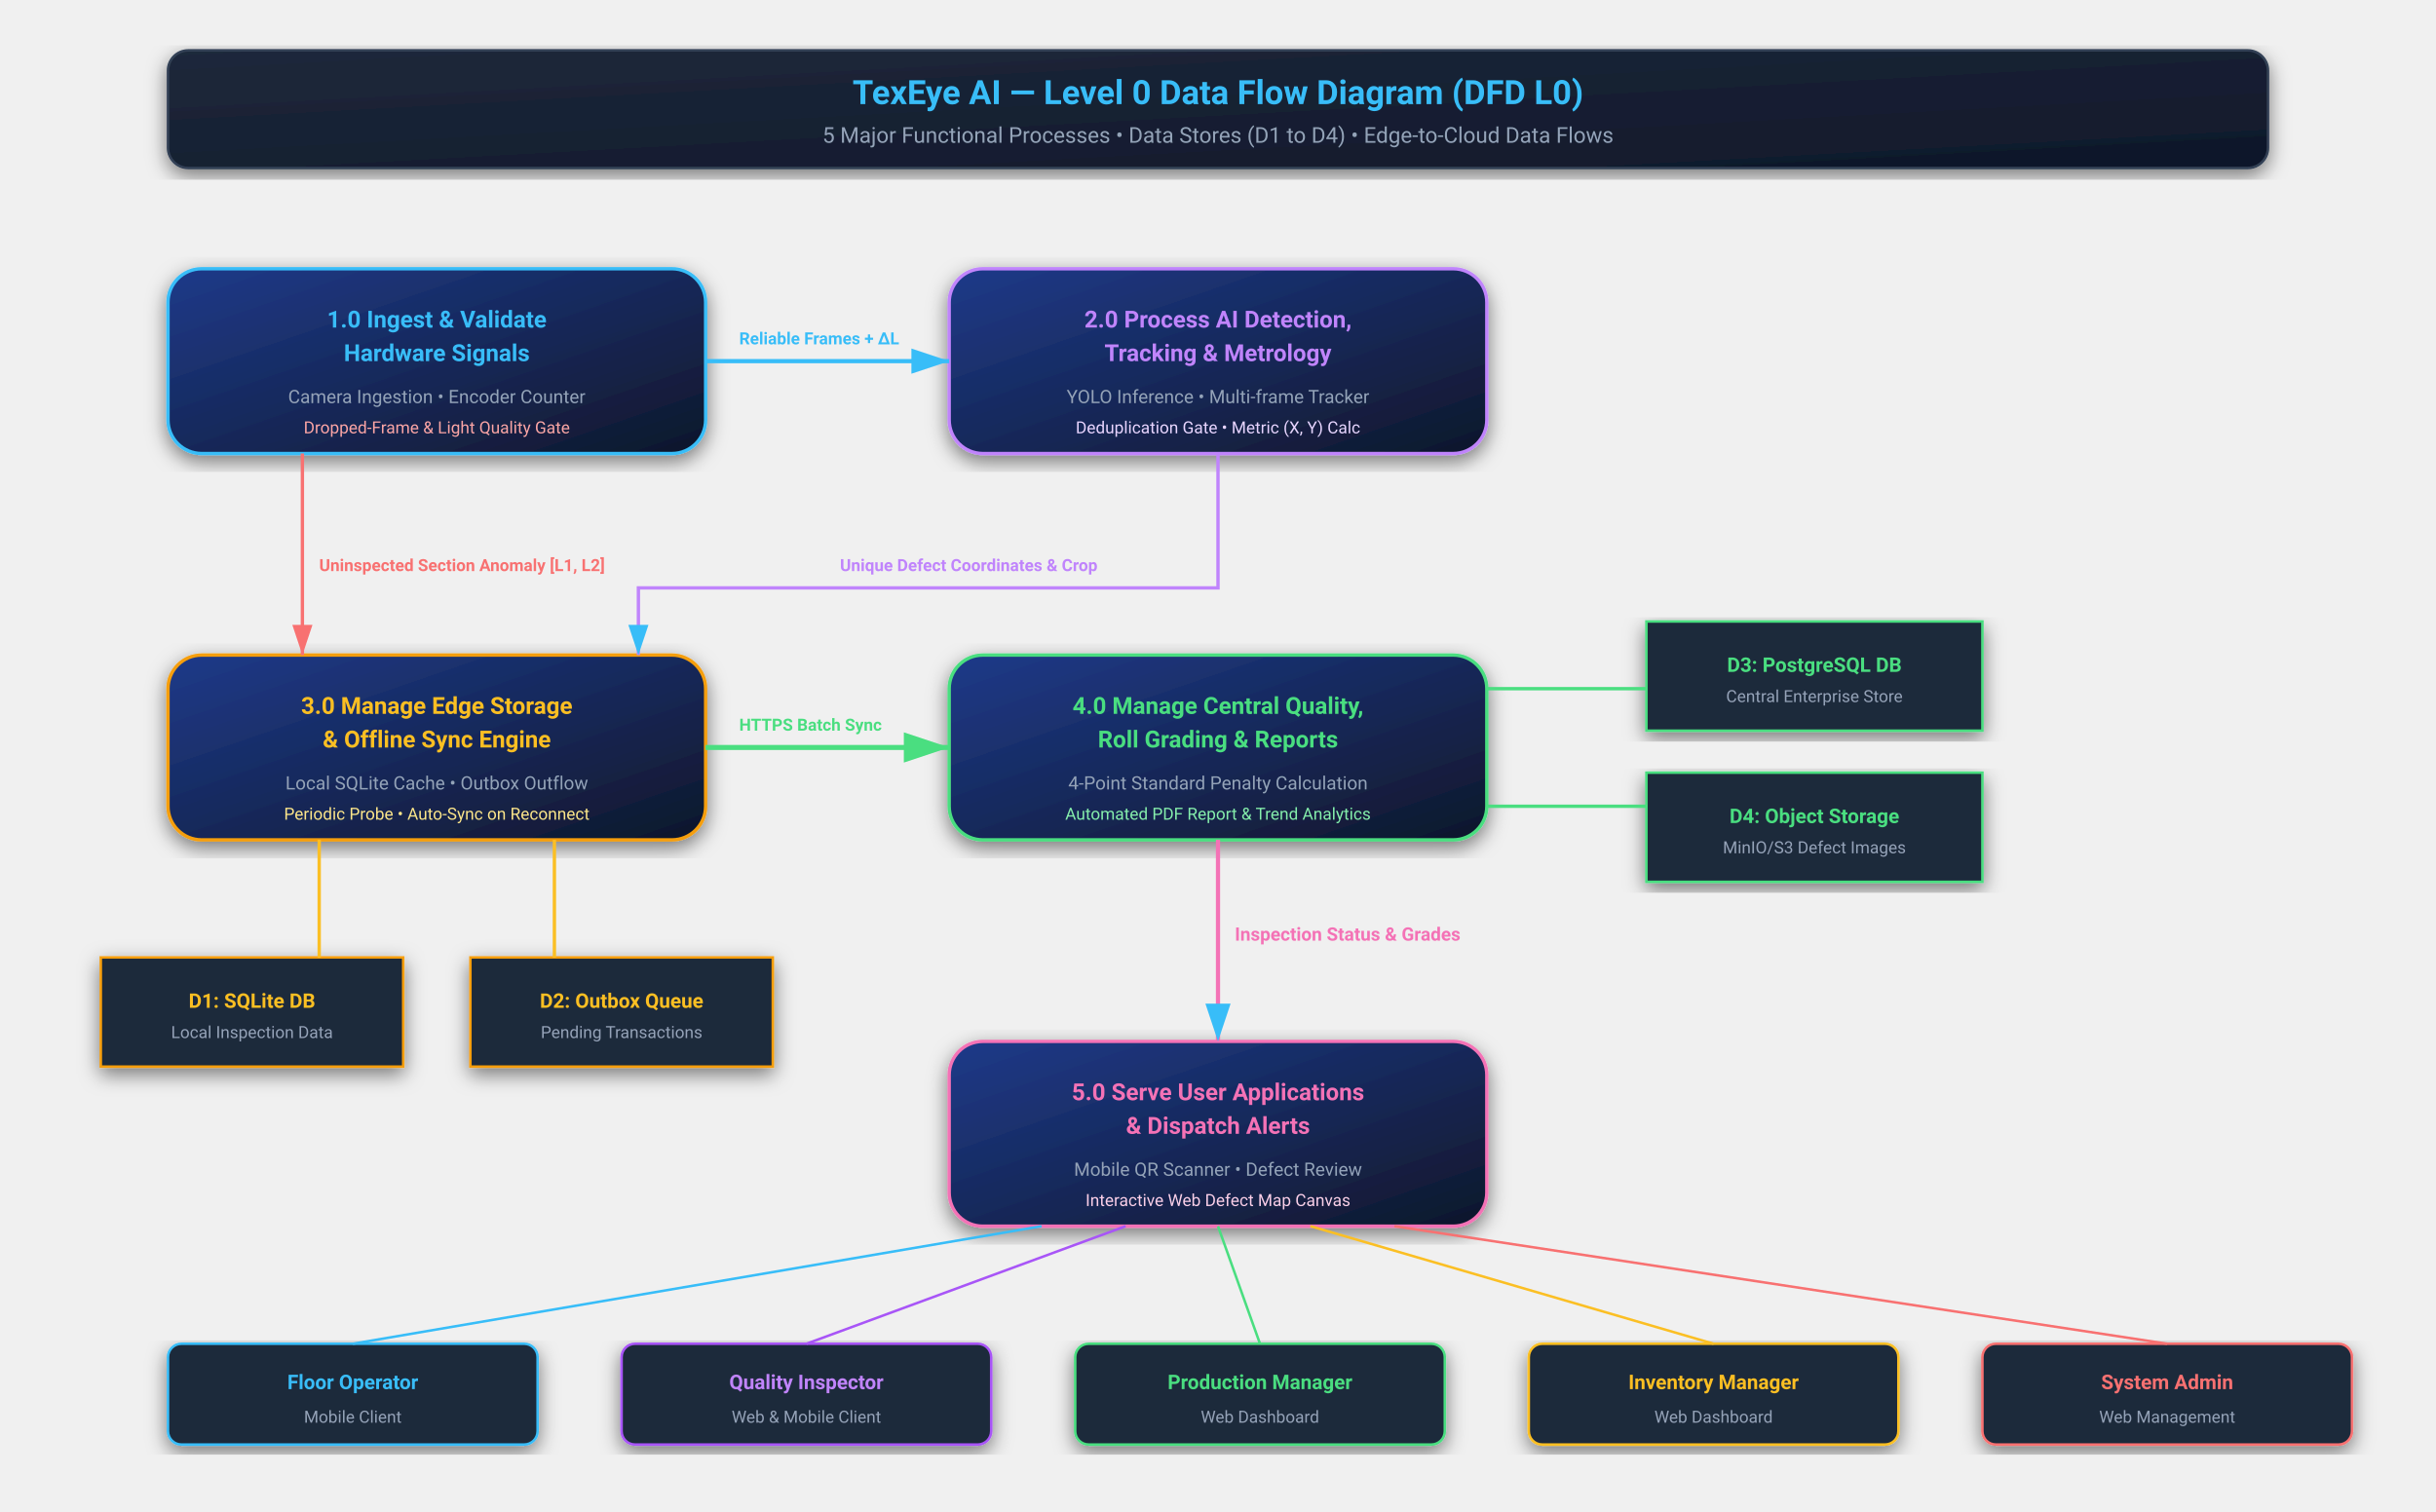
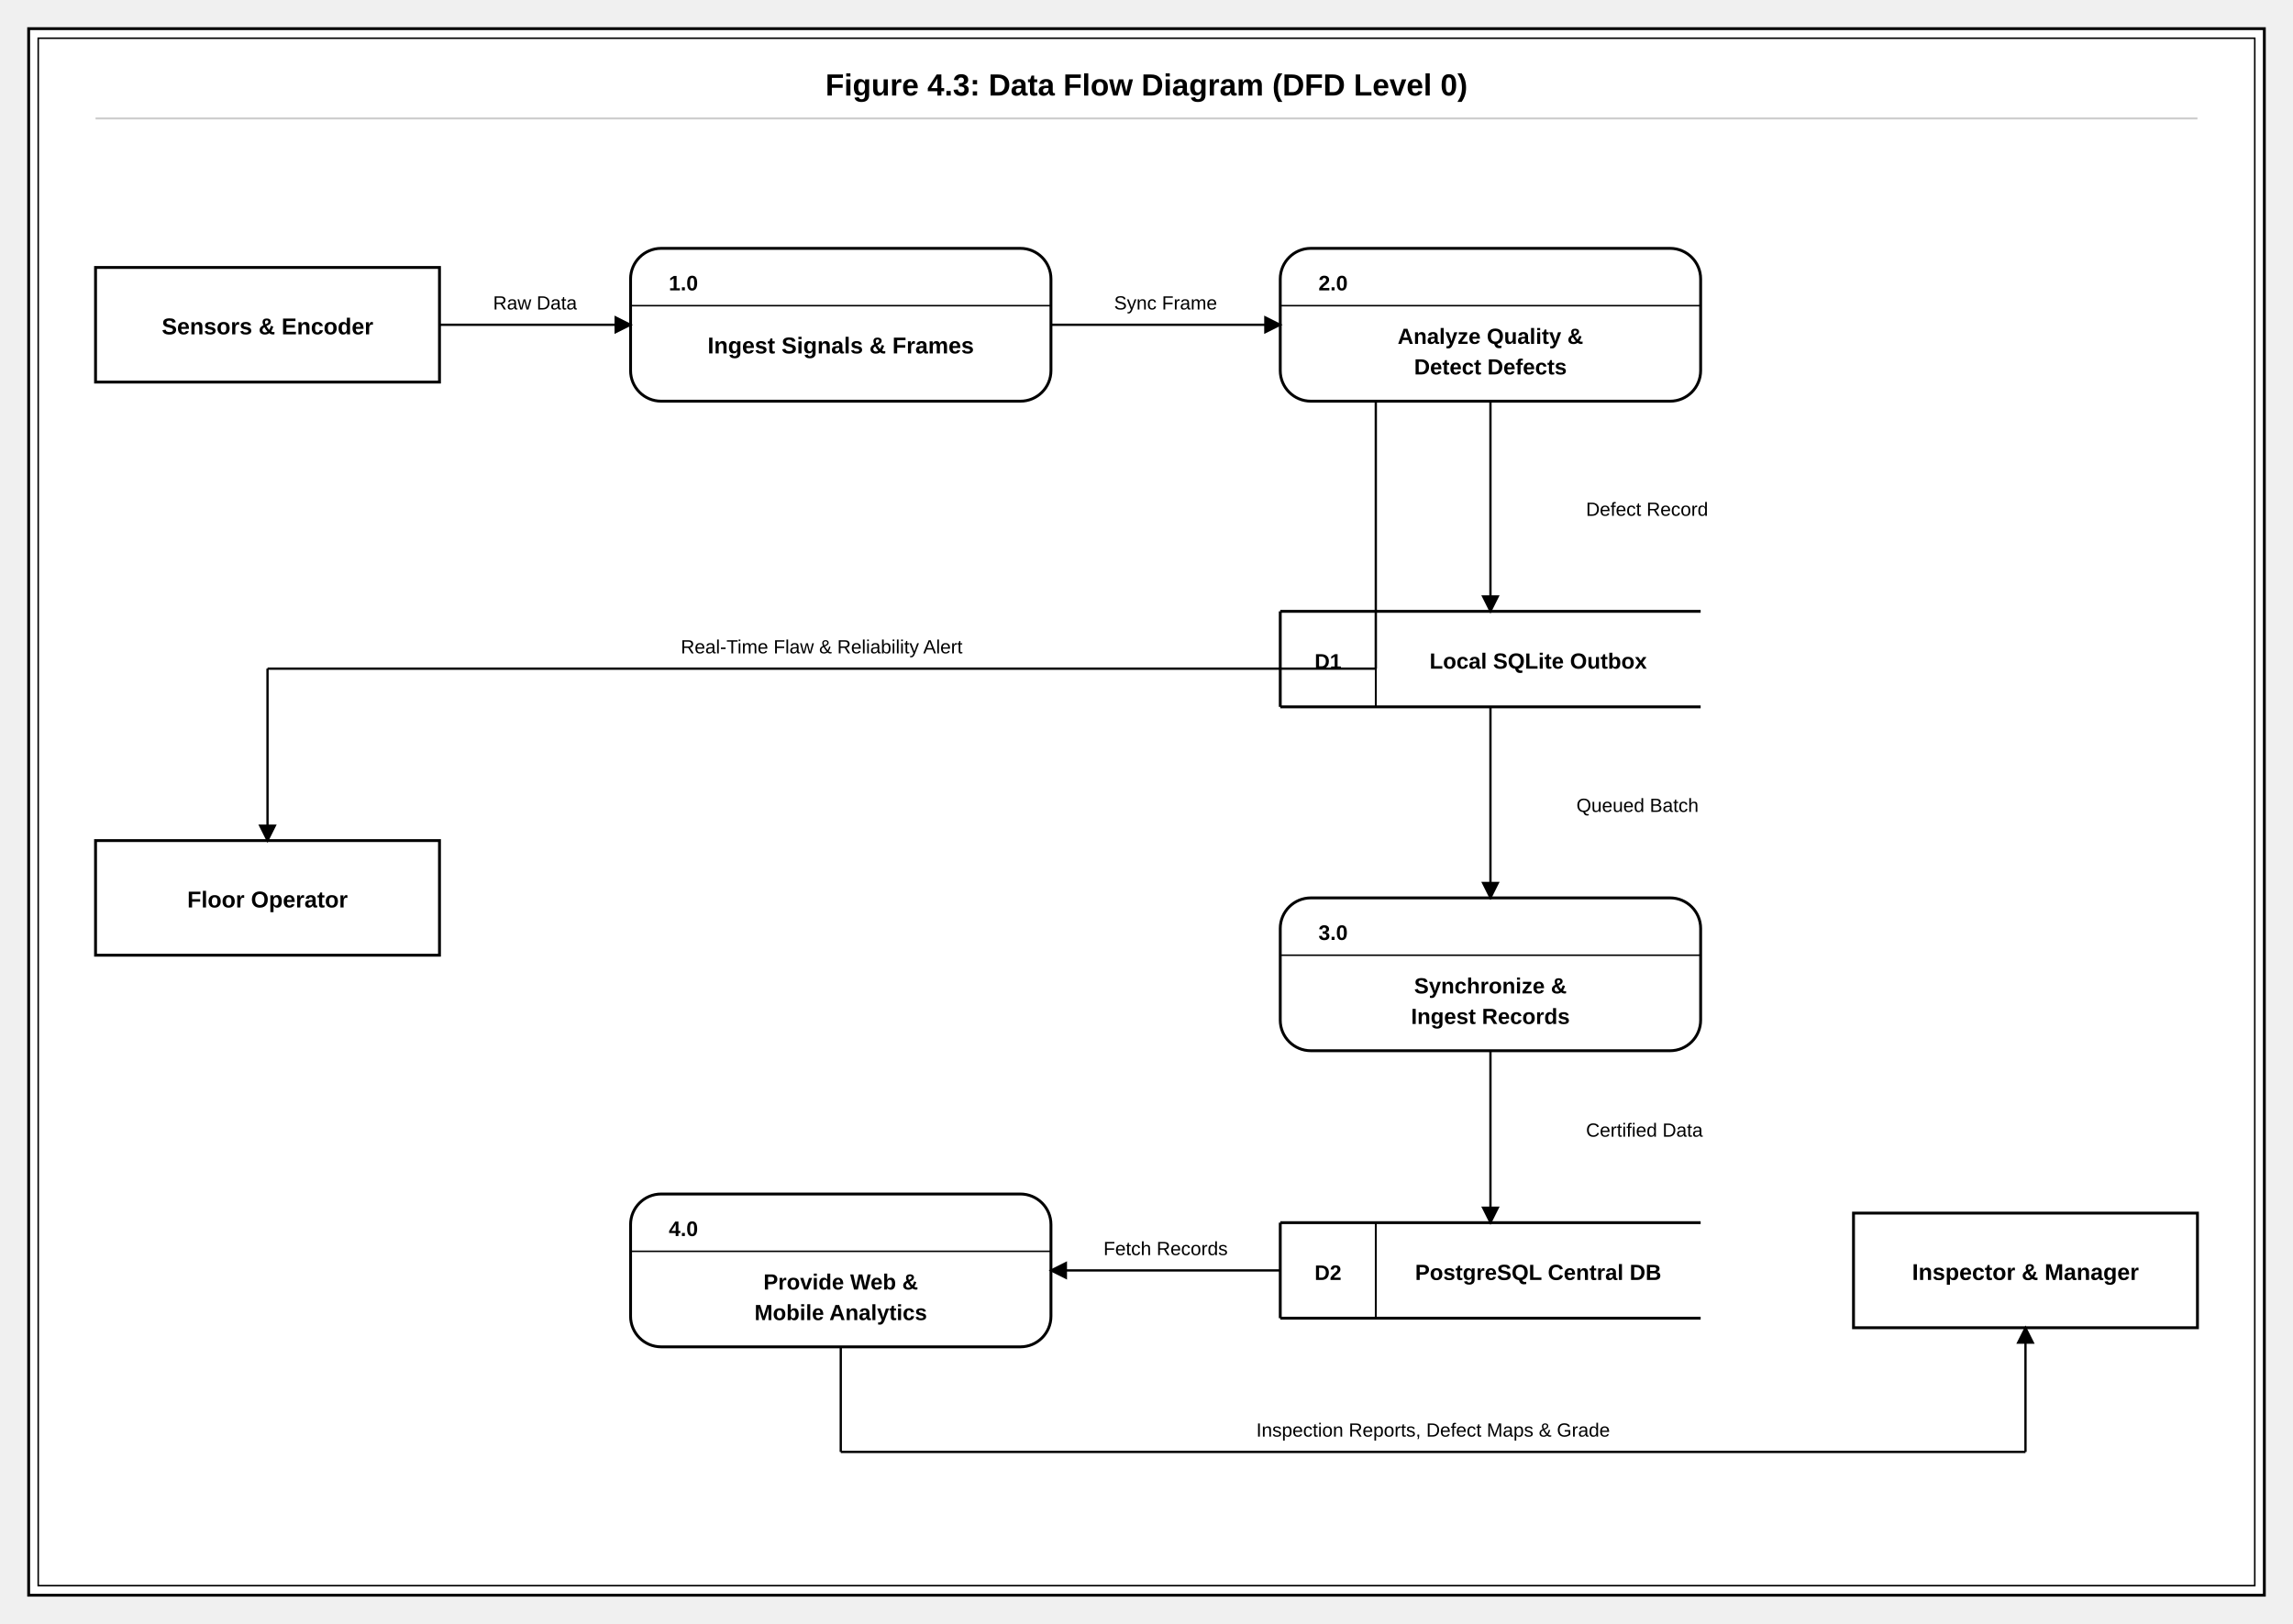
- <svg xmlns="http://www.w3.org/2000/svg" viewBox="0 0 1450 900" width="100%" height="100%" style="background-color: #0b1120; font-family: -apple-system, BlinkMacSystemFont, 'Segoe UI', Roboto, Helvetica, Arial, sans-serif;">
+ <svg xmlns="http://www.w3.org/2000/svg" viewBox="0 0 1200 850" width="100%" height="100%" style="background-color: #ffffff; font-family: Arial, Helvetica, sans-serif;">
  <defs>
-     <linearGradient id="hdr8" x1="0%" y1="0%" x2="100%" y2="100%">
-       <stop offset="0%" stop-color="#1e293b" />
-       <stop offset="100%" stop-color="#0f172a" />
-     </linearGradient>
-     <linearGradient id="pGrad" x1="0%" y1="0%" x2="100%" y2="100%">
-       <stop offset="0%" stop-color="#1e3a8a" />
-       <stop offset="100%" stop-color="#0f172a" />
-     </linearGradient>
-     <filter id="sh8" x="-10%" y="-10%" width="120%" height="120%">
-       <feDropShadow dx="0" dy="4" stdDeviation="6" flood-color="#000000" flood-opacity="0.5" />
-     </filter>
-     <marker id="mB8" markerWidth="10" markerHeight="10" refX="9" refY="3" orient="auto">
-       <path d="M0,0 L0,6 L9,3 z" fill="#38bdf8" />
-     </marker>
-     <marker id="mG8" markerWidth="10" markerHeight="10" refX="9" refY="3" orient="auto">
-       <path d="M0,0 L0,6 L9,3 z" fill="#4ade80" />
-     </marker>
-     <marker id="mR8" markerWidth="10" markerHeight="10" refX="9" refY="3" orient="auto">
-       <path d="M0,0 L0,6 L9,3 z" fill="#f87171" />
-     </marker>
-     <marker id="mY8" markerWidth="10" markerHeight="10" refX="9" refY="3" orient="auto">
-       <path d="M0,0 L0,6 L9,3 z" fill="#fbbf24" />
+     <marker id="arrow" markerWidth="8" markerHeight="8" refX="7" refY="4" orient="auto">
+       <polygon points="0 0, 8 4, 0 8" fill="#000000" />
    </marker>
  </defs>
-   <g transform="translate(100, 30)" filter="url(#sh8)">
-     <rect width="1250" height="70" rx="12" fill="url(#hdr8)" stroke="#334155" stroke-width="1.5" />
-     <text x="625" y="32" fill="#38bdf8" font-size="20" font-weight="bold" text-anchor="middle">TexEye AI — Level 0 Data Flow Diagram (DFD L0)</text>
-     <text x="625" y="55" fill="#94a3b8" font-size="13" text-anchor="middle">5 Major Functional Processes • Data Stores (D1 to D4) • Edge-to-Cloud Data Flows</text>
+   <rect x="15" y="15" width="1170" height="820" fill="#ffffff" stroke="#000000" stroke-width="1.5" />
+   <rect x="20" y="20" width="1160" height="810" fill="none" stroke="#000000" stroke-width="0.8" />
+   <text x="600" y="50" fill="#000000" font-size="16" font-weight="bold" text-anchor="middle">Figure 4.3: Data Flow Diagram (DFD Level 0)</text>
+   <line x1="50" y1="62" x2="1150" y2="62" stroke="#cccccc" stroke-width="1" />
+   <rect x="50" y="140" width="180" height="60" fill="#ffffff" stroke="#000000" stroke-width="1.5" />
+   <text x="140" y="175" fill="#000000" font-size="12" font-weight="bold" text-anchor="middle">Sensors &amp; Encoder</text>
+   <rect x="330" y="130" width="220" height="80" rx="16" fill="#ffffff" stroke="#000000" stroke-width="1.5" />
+   <line x1="330" y1="160" x2="550" y2="160" stroke="#000000" stroke-width="0.8" />
+   <text x="350" y="152" fill="#000000" font-size="11" font-weight="bold">1.0</text>
+   <text x="440" y="185" fill="#000000" font-size="12" font-weight="bold" text-anchor="middle">Ingest Signals &amp; Frames</text>
+   <line x1="230" y1="170" x2="330" y2="170" stroke="#000000" stroke-width="1.2" marker-end="url(#arrow)" />
+   <text x="280" y="162" fill="#000000" font-size="10" text-anchor="middle">Raw Data</text>
+   <rect x="670" y="130" width="220" height="80" rx="16" fill="#ffffff" stroke="#000000" stroke-width="1.5" />
+   <line x1="670" y1="160" x2="890" y2="160" stroke="#000000" stroke-width="0.8" />
+   <text x="690" y="152" fill="#000000" font-size="11" font-weight="bold">2.0</text>
+   <text x="780" y="180" fill="#000000" font-size="11.5" font-weight="bold" text-anchor="middle">Analyze Quality &amp;</text>
+   <text x="780" y="196" fill="#000000" font-size="11.5" font-weight="bold" text-anchor="middle">Detect Defects</text>
+   <line x1="550" y1="170" x2="670" y2="170" stroke="#000000" stroke-width="1.2" marker-end="url(#arrow)" />
+   <text x="610" y="162" fill="#000000" font-size="10" text-anchor="middle">Sync Frame</text>
+   <rect x="50" y="440" width="180" height="60" fill="#ffffff" stroke="#000000" stroke-width="1.5" />
+   <text x="140" y="475" fill="#000000" font-size="12" font-weight="bold" text-anchor="middle">Floor Operator</text>
+   <line x1="720" y1="210" x2="720" y2="350" stroke="#000000" stroke-width="1.2" />
+   <line x1="720" y1="350" x2="140" y2="350" stroke="#000000" stroke-width="1.2" />
+   <line x1="140" y1="350" x2="140" y2="440" stroke="#000000" stroke-width="1.2" marker-end="url(#arrow)" />
+   <text x="430" y="342" fill="#000000" font-size="10" text-anchor="middle">Real-Time Flaw &amp; Reliability Alert</text>
+   <g transform="translate(670, 320)">
+     <line x1="0" y1="0" x2="220" y2="0" stroke="#000000" stroke-width="1.5" />
+     <line x1="0" y1="50" x2="220" y2="50" stroke="#000000" stroke-width="1.5" />
+     <line x1="0" y1="0" x2="0" y2="50" stroke="#000000" stroke-width="1.5" />
+     <line x1="50" y1="0" x2="50" y2="50" stroke="#000000" stroke-width="1" />
+     <text x="25" y="30" fill="#000000" font-size="11" font-weight="bold" text-anchor="middle">D1</text>
+     <text x="135" y="30" fill="#000000" font-size="11.5" font-weight="bold" text-anchor="middle">Local SQLite Outbox</text>
  </g>
-   <g transform="translate(100, 160)" filter="url(#sh8)">
-     <rect width="320" height="110" rx="20" fill="url(#pGrad)" stroke="#38bdf8" stroke-width="2" />
-     <text x="160" y="35" fill="#38bdf8" font-size="14" font-weight="bold" text-anchor="middle">1.0 Ingest &amp; Validate</text>
-     <text x="160" y="55" fill="#38bdf8" font-size="14" font-weight="bold" text-anchor="middle">Hardware Signals</text>
-     <text x="160" y="80" fill="#94a3b8" font-size="11" text-anchor="middle">Camera Ingestion • Encoder Counter</text>
-     <text x="160" y="98" fill="#fca5a5" font-size="10" text-anchor="middle">Dropped-Frame &amp; Light Quality Gate</text>
+   <line x1="780" y1="210" x2="780" y2="320" stroke="#000000" stroke-width="1.2" marker-end="url(#arrow)" />
+   <text x="830" y="270" fill="#000000" font-size="10">Defect Record</text>
+   <rect x="670" y="470" width="220" height="80" rx="16" fill="#ffffff" stroke="#000000" stroke-width="1.5" />
+   <line x1="670" y1="500" x2="890" y2="500" stroke="#000000" stroke-width="0.8" />
+   <text x="690" y="492" fill="#000000" font-size="11" font-weight="bold">3.0</text>
+   <text x="780" y="520" fill="#000000" font-size="11.5" font-weight="bold" text-anchor="middle">Synchronize &amp;</text>
+   <text x="780" y="536" fill="#000000" font-size="11.5" font-weight="bold" text-anchor="middle">Ingest Records</text>
+   <line x1="780" y1="370" x2="780" y2="470" stroke="#000000" stroke-width="1.2" marker-end="url(#arrow)" />
+   <text x="825" y="425" fill="#000000" font-size="10">Queued Batch</text>
+   <g transform="translate(670, 640)">
+     <line x1="0" y1="0" x2="220" y2="0" stroke="#000000" stroke-width="1.5" />
+     <line x1="0" y1="50" x2="220" y2="50" stroke="#000000" stroke-width="1.5" />
+     <line x1="0" y1="0" x2="0" y2="50" stroke="#000000" stroke-width="1.5" />
+     <line x1="50" y1="0" x2="50" y2="50" stroke="#000000" stroke-width="1" />
+     <text x="25" y="30" fill="#000000" font-size="11" font-weight="bold" text-anchor="middle">D2</text>
+     <text x="135" y="30" fill="#000000" font-size="11.5" font-weight="bold" text-anchor="middle">PostgreSQL Central DB</text>
  </g>
-   <g transform="translate(565, 160)" filter="url(#sh8)">
-     <rect width="320" height="110" rx="20" fill="url(#pGrad)" stroke="#c084fc" stroke-width="2" />
-     <text x="160" y="35" fill="#c084fc" font-size="14" font-weight="bold" text-anchor="middle">2.0 Process AI Detection,</text>
-     <text x="160" y="55" fill="#c084fc" font-size="14" font-weight="bold" text-anchor="middle">Tracking &amp; Metrology</text>
-     <text x="160" y="80" fill="#94a3b8" font-size="11" text-anchor="middle">YOLO Inference • Multi-frame Tracker</text>
-     <text x="160" y="98" fill="#e9d5ff" font-size="10" text-anchor="middle">Deduplication Gate • Metric (X, Y) Calc</text>
-   </g>
-   <path d="M 420 215 L 565 215" stroke="#38bdf8" stroke-width="2.5" marker-end="url(#mB8)" fill="none" />
-   <text x="440" y="205" fill="#38bdf8" font-size="10" font-weight="bold">Reliable Frames + ΔL</text>
-   <g transform="translate(100, 390)" filter="url(#sh8)">
-     <rect width="320" height="110" rx="20" fill="url(#pGrad)" stroke="#f59e0b" stroke-width="2" />
-     <text x="160" y="35" fill="#fbbf24" font-size="14" font-weight="bold" text-anchor="middle">3.0 Manage Edge Storage</text>
-     <text x="160" y="55" fill="#fbbf24" font-size="14" font-weight="bold" text-anchor="middle">&amp; Offline Sync Engine</text>
-     <text x="160" y="80" fill="#94a3b8" font-size="11" text-anchor="middle">Local SQLite Cache • Outbox Outflow</text>
-     <text x="160" y="98" fill="#fde68a" font-size="10" text-anchor="middle">Periodic Probe • Auto-Sync on Reconnect</text>
-   </g>
-   <path d="M 180 270 L 180 390" stroke="#f87171" stroke-width="2" marker-end="url(#mR8)" fill="none" />
-   <text x="190" y="340" fill="#f87171" font-size="10" font-weight="bold">Uninspected Section Anomaly [L1, L2]</text>
-   <path d="M 725 270 L 725 350 L 380 350 L 380 390" stroke="#c084fc" stroke-width="2" marker-end="url(#mB8)" fill="none" />
-   <text x="500" y="340" fill="#c084fc" font-size="10" font-weight="bold">Unique Defect Coordinates &amp; Crop</text>
-   <g transform="translate(60, 570)" filter="url(#sh8)">
-     <rect width="180" height="65" fill="#1e293b" stroke="#f59e0b" stroke-width="1.5" />
-     <line x1="60" y1="570" x2="60" y2="635" stroke="#f59e0b" stroke-width="1.5" />
-     <text x="90" y="30" fill="#fbbf24" font-size="12" font-weight="bold" text-anchor="middle">D1: SQLite DB</text>
-     <text x="90" y="48" fill="#94a3b8" font-size="10" text-anchor="middle">Local Inspection Data</text>
-   </g>
-   <path d="M 190 500 L 190 570" stroke="#fbbf24" stroke-width="2" fill="none" />
-   <g transform="translate(280, 570)" filter="url(#sh8)">
-     <rect width="180" height="65" fill="#1e293b" stroke="#f59e0b" stroke-width="1.5" />
-     <line x1="280" y1="570" x2="280" y2="635" stroke="#f59e0b" stroke-width="1.5" />
-     <text x="90" y="30" fill="#fbbf24" font-size="12" font-weight="bold" text-anchor="middle">D2: Outbox Queue</text>
-     <text x="90" y="48" fill="#94a3b8" font-size="10" text-anchor="middle">Pending Transactions</text>
-   </g>
-   <path d="M 330 500 L 330 570" stroke="#fbbf24" stroke-width="2" fill="none" />
-   <g transform="translate(565, 390)" filter="url(#sh8)">
-     <rect width="320" height="110" rx="20" fill="url(#pGrad)" stroke="#4ade80" stroke-width="2" />
-     <text x="160" y="35" fill="#4ade80" font-size="14" font-weight="bold" text-anchor="middle">4.0 Manage Central Quality,</text>
-     <text x="160" y="55" fill="#4ade80" font-size="14" font-weight="bold" text-anchor="middle">Roll Grading &amp; Reports</text>
-     <text x="160" y="80" fill="#94a3b8" font-size="11" text-anchor="middle">4-Point Standard Penalty Calculation</text>
-     <text x="160" y="98" fill="#86efac" font-size="10" text-anchor="middle">Automated PDF Report &amp; Trend Analytics</text>
-   </g>
-   <path d="M 420 445 L 565 445" stroke="#4ade80" stroke-width="3" marker-end="url(#mG8)" fill="none" />
-   <text x="440" y="435" fill="#4ade80" font-size="10" font-weight="bold">HTTPS Batch Sync</text>
-   <g transform="translate(980, 370)" filter="url(#sh8)">
-     <rect width="200" height="65" fill="#1e293b" stroke="#4ade80" stroke-width="1.5" />
-     <text x="100" y="30" fill="#4ade80" font-size="12" font-weight="bold" text-anchor="middle">D3: PostgreSQL DB</text>
-     <text x="100" y="48" fill="#94a3b8" font-size="10" text-anchor="middle">Central Enterprise Store</text>
-   </g>
-   <path d="M 885 410 L 980 410" stroke="#4ade80" stroke-width="2" fill="none" />
-   <g transform="translate(980, 460)" filter="url(#sh8)">
-     <rect width="200" height="65" fill="#1e293b" stroke="#4ade80" stroke-width="1.5" />
-     <text x="100" y="30" fill="#4ade80" font-size="12" font-weight="bold" text-anchor="middle">D4: Object Storage</text>
-     <text x="100" y="48" fill="#94a3b8" font-size="10" text-anchor="middle">MinIO/S3 Defect Images</text>
-   </g>
-   <path d="M 885 480 L 980 480" stroke="#4ade80" stroke-width="2" fill="none" />
-   <g transform="translate(565, 620)" filter="url(#sh8)">
-     <rect width="320" height="110" rx="20" fill="url(#pGrad)" stroke="#f472b6" stroke-width="2" />
-     <text x="160" y="35" fill="#f472b6" font-size="14" font-weight="bold" text-anchor="middle">5.0 Serve User Applications</text>
-     <text x="160" y="55" fill="#f472b6" font-size="14" font-weight="bold" text-anchor="middle">&amp; Dispatch Alerts</text>
-     <text x="160" y="80" fill="#94a3b8" font-size="11" text-anchor="middle">Mobile QR Scanner • Defect Review</text>
-     <text x="160" y="98" fill="#fbcfe8" font-size="10" text-anchor="middle">Interactive Web Defect Map Canvas</text>
-   </g>
-   <path d="M 725 500 L 725 620" stroke="#f472b6" stroke-width="2.5" marker-end="url(#mB8)" fill="none" />
-   <text x="735" y="560" fill="#f472b6" font-size="11" font-weight="bold">Inspection Status &amp; Grades</text>
-   <g transform="translate(100, 800)" filter="url(#sh8)">
-     <rect width="220" height="60" rx="8" fill="#1e293b" stroke="#38bdf8" stroke-width="1.5" />
-     <text x="110" y="27" fill="#38bdf8" font-size="12" font-weight="bold" text-anchor="middle">Floor Operator</text>
-     <text x="110" y="47" fill="#94a3b8" font-size="10" text-anchor="middle">Mobile Client</text>
-   </g>
-   <g transform="translate(370, 800)" filter="url(#sh8)">
-     <rect width="220" height="60" rx="8" fill="#1e293b" stroke="#a855f7" stroke-width="1.5" />
-     <text x="110" y="27" fill="#c084fc" font-size="12" font-weight="bold" text-anchor="middle">Quality Inspector</text>
-     <text x="110" y="47" fill="#94a3b8" font-size="10" text-anchor="middle">Web &amp; Mobile Client</text>
-   </g>
-   <g transform="translate(640, 800)" filter="url(#sh8)">
-     <rect width="220" height="60" rx="8" fill="#1e293b" stroke="#4ade80" stroke-width="1.5" />
-     <text x="110" y="27" fill="#4ade80" font-size="12" font-weight="bold" text-anchor="middle">Production Manager</text>
-     <text x="110" y="47" fill="#94a3b8" font-size="10" text-anchor="middle">Web Dashboard</text>
-   </g>
-   <g transform="translate(910, 800)" filter="url(#sh8)">
-     <rect width="220" height="60" rx="8" fill="#1e293b" stroke="#fbbf24" stroke-width="1.5" />
-     <text x="110" y="27" fill="#fbbf24" font-size="12" font-weight="bold" text-anchor="middle">Inventory Manager</text>
-     <text x="110" y="47" fill="#94a3b8" font-size="10" text-anchor="middle">Web Dashboard</text>
-   </g>
-   <g transform="translate(1180, 800)" filter="url(#sh8)">
-     <rect width="220" height="60" rx="8" fill="#1e293b" stroke="#f87171" stroke-width="1.5" />
-     <text x="110" y="27" fill="#f87171" font-size="12" font-weight="bold" text-anchor="middle">System Admin</text>
-     <text x="110" y="47" fill="#94a3b8" font-size="10" text-anchor="middle">Web Management</text>
-   </g>
-   <path d="M 620 730 L 210 800" stroke="#38bdf8" stroke-width="1.5" fill="none" />
-   <path d="M 670 730 L 480 800" stroke="#a855f7" stroke-width="1.5" fill="none" />
-   <path d="M 725 730 L 750 800" stroke="#4ade80" stroke-width="1.5" fill="none" />
-   <path d="M 780 730 L 1020 800" stroke="#fbbf24" stroke-width="1.5" fill="none" />
-   <path d="M 830 730 L 1290 800" stroke="#f87171" stroke-width="1.5" fill="none" />
+   <line x1="780" y1="550" x2="780" y2="640" stroke="#000000" stroke-width="1.2" marker-end="url(#arrow)" />
+   <text x="830" y="595" fill="#000000" font-size="10">Certified Data</text>
+   <rect x="330" y="625" width="220" height="80" rx="16" fill="#ffffff" stroke="#000000" stroke-width="1.5" />
+   <line x1="330" y1="655" x2="550" y2="655" stroke="#000000" stroke-width="0.8" />
+   <text x="350" y="647" fill="#000000" font-size="11" font-weight="bold">4.0</text>
+   <text x="440" y="675" fill="#000000" font-size="11.5" font-weight="bold" text-anchor="middle">Provide Web &amp;</text>
+   <text x="440" y="691" fill="#000000" font-size="11.5" font-weight="bold" text-anchor="middle">Mobile Analytics</text>
+   <line x1="670" y1="665" x2="550" y2="665" stroke="#000000" stroke-width="1.2" marker-end="url(#arrow)" />
+   <text x="610" y="657" fill="#000000" font-size="10" text-anchor="middle">Fetch Records</text>
+   <rect x="970" y="635" width="180" height="60" fill="#ffffff" stroke="#000000" stroke-width="1.5" />
+   <text x="1060" y="670" fill="#000000" font-size="12" font-weight="bold" text-anchor="middle">Inspector &amp; Manager</text>
+   <line x1="440" y1="705" x2="440" y2="760" stroke="#000000" stroke-width="1.2" />
+   <line x1="440" y1="760" x2="1060" y2="760" stroke="#000000" stroke-width="1.2" />
+   <line x1="1060" y1="760" x2="1060" y2="695" stroke="#000000" stroke-width="1.2" marker-end="url(#arrow)" />
+   <text x="750" y="752" fill="#000000" font-size="10" text-anchor="middle">Inspection Reports, Defect Maps &amp; Grade</text>
</svg>
